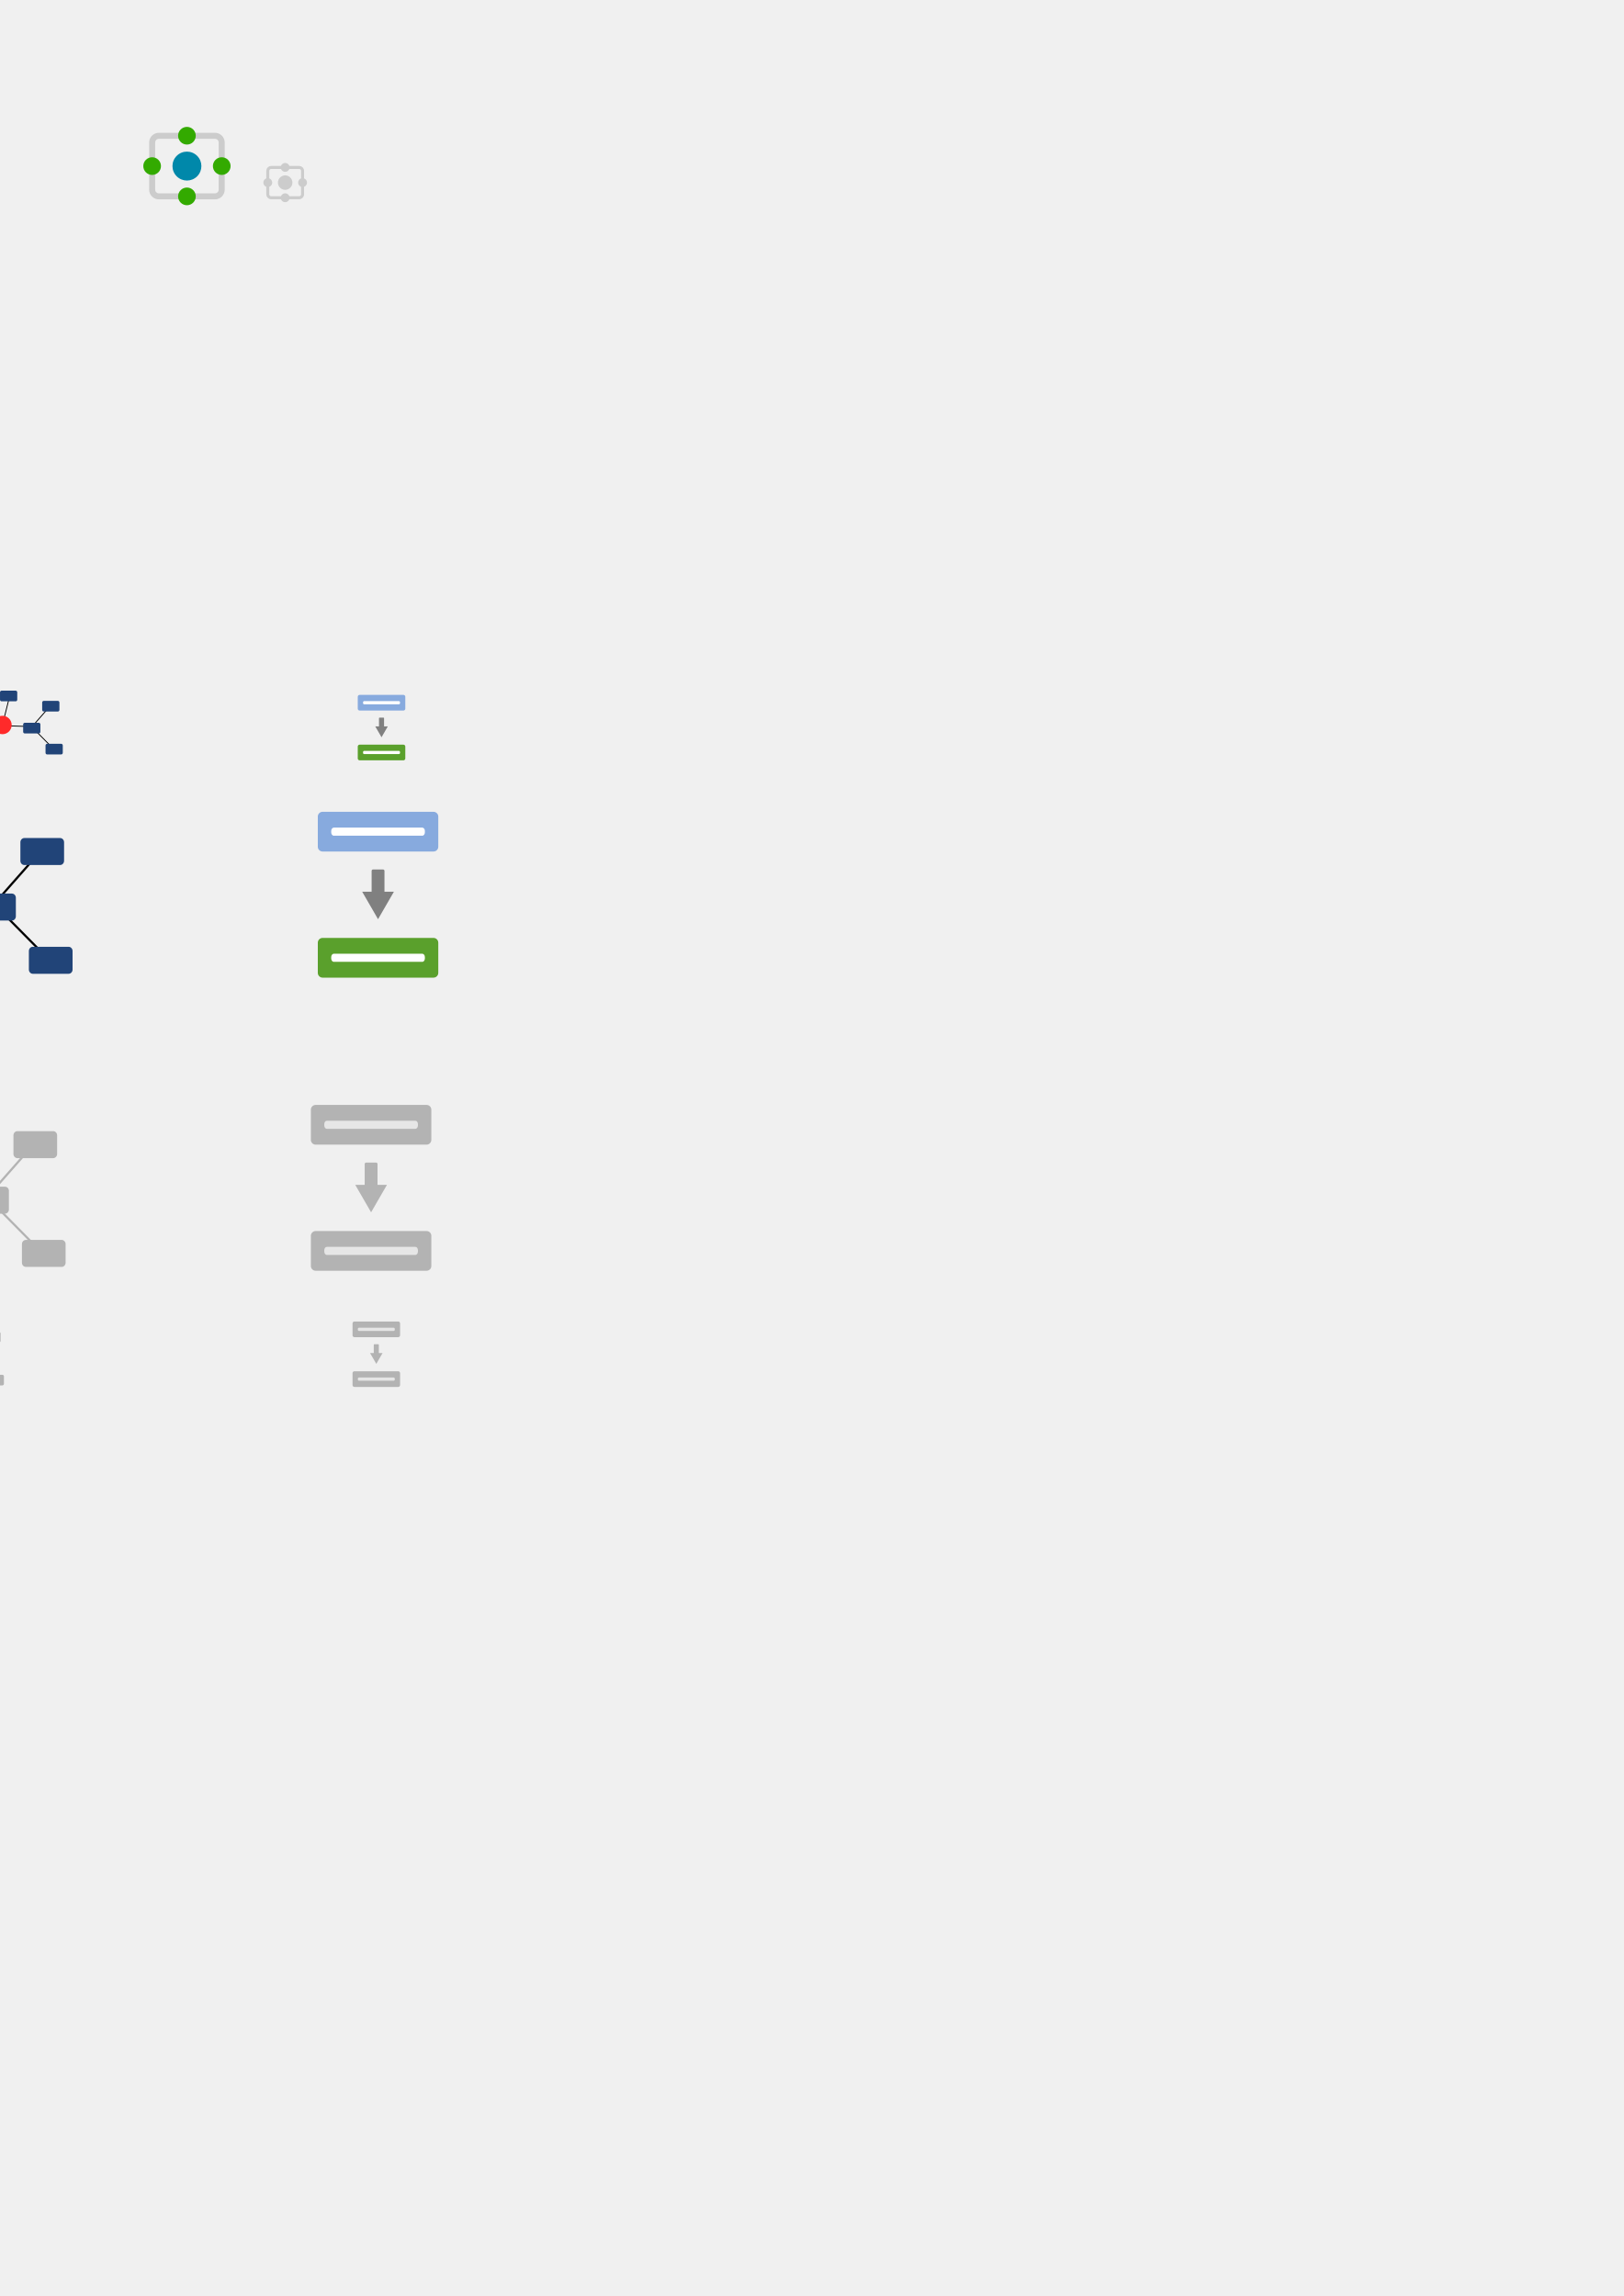
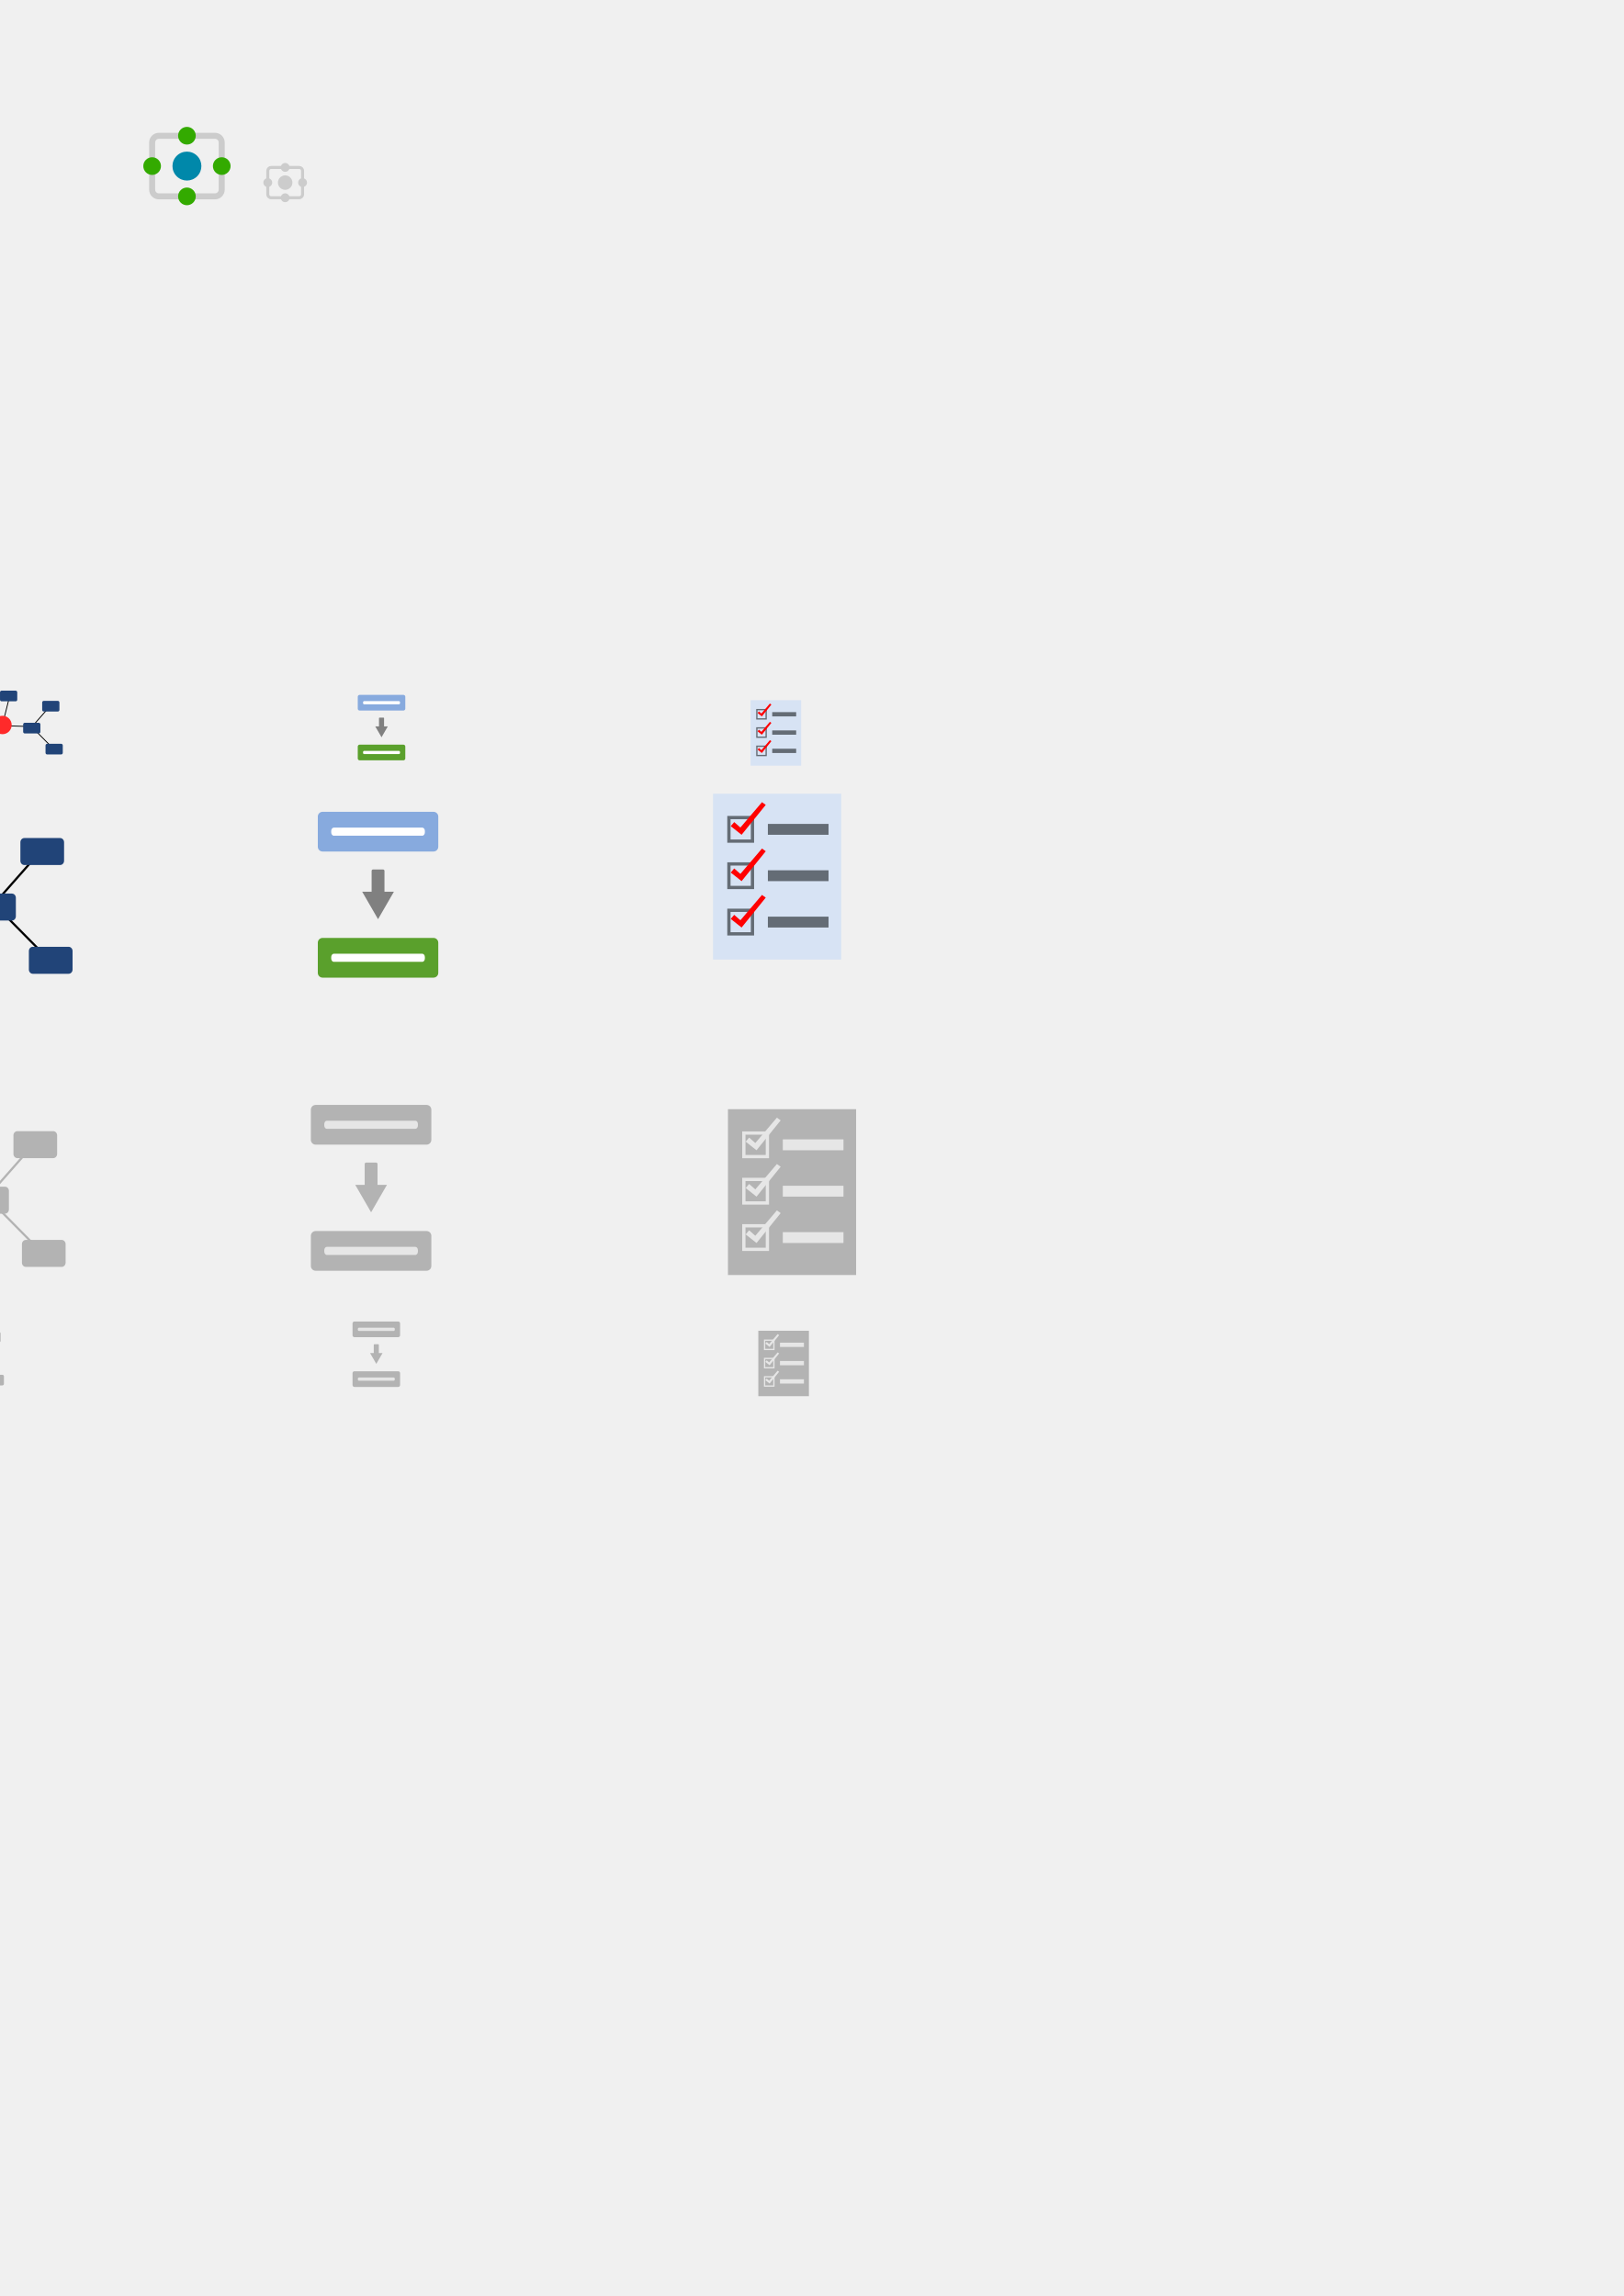
<svg xmlns="http://www.w3.org/2000/svg" width="744.094" height="1052.362" id="svg2" version="1.1">
  <defs id="defs4">
    <marker orient="auto" refY="0.0" refX="0.0" id="Arrow1Mend" style="overflow:visible;">
      <path id="path4098" d="M 0.0,0.0 L 5.0,-5.0 L -12.5,0.0 L 5.0,5.0 L 0.0,0.0 z " style="fill-rule:evenodd;stroke:#000000;stroke-width:1.0pt;" transform="scale(0.4) rotate(180) translate(10,0)" />
    </marker>
    <marker orient="auto" refY="0.0" refX="0.0" id="Arrow1Lstart" style="overflow:visible">
      <path id="path4089" d="M 0.0,0.0 L 5.0,-5.0 L -12.5,0.0 L 5.0,5.0 L 0.0,0.0 z " style="fill-rule:evenodd;stroke:#000000;stroke-width:1.0pt" transform="scale(0.8) translate(12.5,0)" />
    </marker>
  </defs>
  <g id="layer1">
    <rect style="fill:none;stroke:#cccccc;stroke-width:2.762;stroke-linejoin:miter;stroke-miterlimit:4;stroke-opacity:1;stroke-dasharray:none;stroke-dashoffset:0" id="rect3044" width="31.872" height="27.76" x="69.727" y="62.243" rx="3.084" ry="3.084" />
    <path transform="matrix(0.03905937,0.03905937,-0.03905937,0.03905937,90.38681,43.27691)" style="fill:#0088aa;fill-opacity:1;stroke:none" id="path2985-1-3-8-7-7-8" d="m 480,480.934 a 120,120 0 1 1 -240,0 120,120 0 1 1 240,0 z" />
    <path transform="matrix(0.02386894,0.02386894,-0.02386894,0.02386894,72.6044,56.05105)" style="fill:#33aa00;fill-opacity:1;stroke:none" id="path2985-1-3-8-0-3-8-8-4-8" d="m 480,480.934 a 120,120 0 1 1 -240,0 120,120 0 1 1 240,0 z" />
    <path transform="matrix(0.02386894,0.02386894,-0.02386894,0.02386894,104.503,56.05105)" style="fill:#33aa00;fill-opacity:1;stroke:none" id="path2985-1-3-8-0-3-8-8-4-8-2" d="m 480,480.934 a 120,120 0 1 1 -240,0 120,120 0 1 1 240,0 z" />
    <path transform="matrix(0.02386894,0.02386894,-0.02386894,0.02386894,88.54977,69.93865)" style="fill:#33aa00;fill-opacity:1;stroke:none" id="path2985-1-3-8-0-3-8-8-4-8-4" d="m 480,480.934 a 120,120 0 1 1 -240,0 120,120 0 1 1 240,0 z" />
    <path transform="matrix(0.02386894,0.02386894,-0.02386894,0.02386894,88.54977,42.13439)" style="fill:#33aa00;fill-opacity:1;stroke:none" id="path2985-1-3-8-0-3-8-8-4-8-4-5" d="m 480,480.934 a 120,120 0 1 1 -240,0 120,120 0 1 1 240,0 z" />
    <rect style="fill:none;stroke:#cccccc;stroke-width:1.381;stroke-linejoin:miter;stroke-miterlimit:4;stroke-opacity:1;stroke-dasharray:none;stroke-dashoffset:0" id="rect3044-7" width="15.936" height="13.88" x="122.717" y="76.752" rx="1.542" ry="1.542" />
    <path transform="matrix(0.01952969,0.01952969,-0.01952969,0.01952969,133.0464,67.26896)" style="fill:#cccccc;fill-opacity:1;stroke:none" id="path2985-1-3-8-7-7-8-6" d="m 480,480.934 a 120,120 0 1 1 -240,0 120,120 0 1 1 240,0 z" />
    <path transform="matrix(0.01193447,0.01193447,-0.01193447,0.01193447,124.1552,73.65603)" style="fill:#cccccc;fill-opacity:1;stroke:none" id="path2985-1-3-8-0-3-8-8-4-8-1" d="m 480,480.934 a 120,120 0 1 1 -240,0 120,120 0 1 1 240,0 z" />
    <path transform="matrix(0.01193447,0.01193447,-0.01193447,0.01193447,140.1045,73.65603)" style="fill:#cccccc;fill-opacity:1;stroke:none" id="path2985-1-3-8-0-3-8-8-4-8-2-8" d="m 480,480.934 a 120,120 0 1 1 -240,0 120,120 0 1 1 240,0 z" />
    <path transform="matrix(0.01193447,0.01193447,-0.01193447,0.01193447,132.1279,80.59983)" style="fill:#cccccc;fill-opacity:1;stroke:none" id="path2985-1-3-8-0-3-8-8-4-8-4-9" d="m 480,480.934 a 120,120 0 1 1 -240,0 120,120 0 1 1 240,0 z" />
    <path transform="matrix(0.01193447,0.01193447,-0.01193447,0.01193447,132.1279,66.6977)" style="fill:#cccccc;fill-opacity:1;stroke:none" id="path2985-1-3-8-0-3-8-8-4-8-4-5-2" d="m 480,480.934 a 120,120 0 1 1 -240,0 120,120 0 1 1 240,0 z" />
    <flowRoot xml:space="preserve" id="flowRoot2999" style="font-size:40px;font-style:normal;font-weight:normal;line-height:125%;letter-spacing:0px;word-spacing:0px;fill:#000000;fill-opacity:1;stroke:none;font-family:Sans" transform="matrix(0.6564736,0,0,0.6564736,27.77029,-443.5271)">
      <flowRegion id="flowRegion3001">
        <rect id="rect3003" width="177.484" height="79.903" x="72.832" y="846.594" />
      </flowRegion>
      <flowPara id="flowPara3007">Logo</flowPara>
    </flowRoot>
    <g id="g3100" transform="translate(-485.9058,314.6662)" style="fill:#3771c8">
      <path transform="translate(-3.533783,-1)" d="m 315.062,67.175 c 0,4.591 -3.722,8.312 -8.312,8.312 -4.591,0 -8.312,-3.722 -8.312,-8.312 0,-4.591 3.722,-8.312 8.312,-8.312 4.591,0 8.312,3.722 8.312,8.312 z" id="path3024" style="fill:#3771c8;fill-opacity:1;stroke:none" />
      <rect ry="2.245" rx="2.245" y="76.024" x="295.129" height="31.201" width="15.998" id="rect3026" style="fill:#3771c8;fill-opacity:1;stroke:none" />
      <rect ry="1.993" rx="1.993" y="77.041" x="312.143" height="23.865" width="5.922" id="rect3026-1" style="fill:#3771c8;fill-opacity:1;stroke:none" />
      <rect ry="1.993" rx="1.993" y="77.041" x="288.19" height="23.865" width="5.922" id="rect3026-1-7" style="fill:#3771c8;fill-opacity:1;stroke:none" />
      <rect ry="2.62" rx="2.469" y="101.127" x="303.879" height="31.378" width="7.336" id="rect3026-1-7-4" style="fill:#3771c8;fill-opacity:1;stroke:none" />
      <rect ry="2.62" rx="2.469" y="101.613" x="295.217" height="31.378" width="7.336" id="rect3026-1-7-4-0" style="fill:#3771c8;fill-opacity:1;stroke:none" />
    </g>
    <g id="g3178" transform="translate(-495.7737,335.1288)">
      <path id="path3167" d="m 493.03,79.206 26.163,26.517" style="fill:none;stroke:#000000;stroke-width:1px;stroke-linecap:butt;stroke-linejoin:miter;stroke-opacity:1" />
      <path id="path3165" d="m 467.044,44.735 -8.485,33.764 -29.168,27.754 -32.35,-27.577 27.931,-28.284 33.764,27.4 34.648,1.061 20.86,-23.688" style="fill:none;stroke:#000000;stroke-width:1px;stroke-linecap:butt;stroke-linejoin:miter;stroke-opacity:1" />
      <path transform="translate(-4.596194,-2.828427)" d="m 474.292,79.825 c 0,5.907 -4.788,10.695 -10.695,10.695 -5.907,0 -10.695,-4.788 -10.695,-10.695 0,-5.907 4.788,-10.695 10.695,-10.695 5.907,0 10.695,4.788 10.695,10.695 z" id="path3108" style="fill:#ff2a2a;fill-opacity:1;stroke:none" />
      <g style="fill:#214478" id="g3169">
        <rect style="fill:#214478;fill-opacity:1;stroke:none" id="rect3110" width="20.022" height="12.374" x="414.541" y="45.796" rx="1.819" ry="1.931" />
        <rect style="fill:#214478;fill-opacity:1;stroke:none" id="rect3110-9" width="20.022" height="12.374" x="385.969" y="72.666" rx="1.819" ry="1.931" />
        <rect style="fill:#214478;fill-opacity:1;stroke:none" id="rect3110-4" width="20.022" height="12.374" x="420.971" y="100.42" rx="1.819" ry="1.931" />
        <rect style="fill:#214478;fill-opacity:1;stroke:none" id="rect3110-8" width="20.022" height="12.374" x="456.149" y="37.134" rx="1.819" ry="1.931" />
        <rect style="fill:#214478;fill-opacity:1;stroke:none" id="rect3110-82" width="20.022" height="12.374" x="505.116" y="48.978" rx="1.819" ry="1.931" />
        <rect style="fill:#214478;fill-opacity:1;stroke:none" id="rect3110-45" width="20.022" height="12.374" x="483.019" y="74.434" rx="1.819" ry="1.931" />
        <rect style="fill:#214478;fill-opacity:1;stroke:none" id="rect3110-5" width="20.022" height="12.374" x="509.005" y="98.829" rx="1.819" ry="1.931" />
      </g>
    </g>
    <flowRoot xml:space="preserve" id="flowRoot2999-1" style="font-size:40px;font-style:normal;font-weight:normal;line-height:125%;letter-spacing:0px;word-spacing:0px;fill:#000000;fill-opacity:1;stroke:none;font-family:Sans" transform="matrix(0.6564736,0,0,0.6564736,-268.7939,-94.64875)">
      <flowRegion id="flowRegion3001-7">
        <rect id="rect3003-1" width="177.484" height="79.903" x="72.832" y="846.594" />
      </flowRegion>
      <flowPara id="flowPara3007-1">Target</flowPara>
    </flowRoot>
    <flowRoot xml:space="preserve" id="flowRoot2999-1-5" style="font-size:40px;font-style:normal;font-weight:normal;line-height:125%;letter-spacing:0px;word-spacing:0px;fill:#000000;fill-opacity:1;stroke:none;font-family:Sans" transform="matrix(0.6564736,0,0,0.6564736,-165.2443,-93.58809)">
      <flowRegion id="flowRegion3001-7-2">
        <rect id="rect3003-1-7" width="295.968" height="91.751" x="72.832" y="846.594" />
      </flowRegion>
      <flowPara id="flowPara3007-1-6">Impact model</flowPara>
    </flowRoot>
    <g id="g3033" style="fill:#cccccc;fill-opacity:1" transform="translate(-353.5534,-246.0731)">
      <rect ry="1.102" rx="1.102" y="294.494" x="201.123" height="20.259" width="10.13" id="rect3029" style="fill:#cccccc;fill-opacity:1;stroke:none" />
      <path transform="matrix(0.4854598,0,0,0.4854598,101.1466,155.4218)" d="m 216.375,367.209 -12.874,-22.299 -12.874,-22.299 25.749,0 25.749,-10e-6 -12.874,22.299 z" id="path3031" style="fill:#cccccc;fill-opacity:1;stroke:none" />
    </g>
    <flowRoot xml:space="preserve" id="flowRoot2999-17" style="font-size:40px;font-style:normal;font-weight:normal;line-height:125%;letter-spacing:0px;word-spacing:0px;fill:#000000;fill-opacity:1;stroke:none;font-family:Sans" transform="matrix(0.6564736,0,0,0.6564736,-279.075,-445.7834)">
      <flowRegion id="flowRegion3001-4">
        <rect id="rect3003-0" width="372.465" height="119.509" x="72.832" y="846.594" />
      </flowRegion>
      <flowPara id="flowPara3007-9">Service util arrow</flowPara>
    </flowRoot>
    <flowRoot xml:space="preserve" id="flowRoot2999-1-5-7" style="font-size:40px;font-style:normal;font-weight:normal;line-height:125%;letter-spacing:0px;word-spacing:0px;fill:#000000;fill-opacity:1;stroke:none;font-family:Sans" transform="matrix(0.6564736,0,0,0.6564736,23.50693,-92.88202)">
      <flowRegion id="flowRegion3001-7-2-6">
        <rect id="rect3003-1-7-1" width="345.516" height="89.597" x="72.832" y="846.594" />
      </flowRegion>
      <flowPara id="flowPara3007-1-6-4">Service utilization</flowPara>
    </flowRoot>
    <g id="g3274" transform="translate(40.23077,145.6705)">
      <g style="fill:#808080;fill-opacity:1" id="g3033-1" transform="matrix(0.5813258,0,0,0.5813258,13.15402,81.6562)">
        <rect style="fill:#808080;fill-opacity:1;stroke:none" id="rect3029-8" width="10.13" height="20.259" x="201.123" y="294.494" rx="1.102" ry="1.102" />
        <path style="fill:#808080;fill-opacity:1;stroke:none" id="path3031-9" d="m 216.375,367.209 -12.874,-22.299 -12.874,-22.299 25.749,0 25.749,-10e-6 -12.874,22.299 z" transform="matrix(0.4854598,0,0,0.4854598,101.1466,155.4218)" />
      </g>
      <rect ry="2.191" rx="2.191" y="226.415" x="105.412" height="18.208" width="55.208" id="rect3218" style="fill:#87aade;fill-opacity:1;stroke:none" />
      <rect ry="2.191" rx="2.191" y="284.221" x="105.412" height="18.208" width="55.208" id="rect3218-2" style="fill:#5aa02c;fill-opacity:1;stroke:none" />
      <rect ry="1.536" rx="1.195" y="233.663" x="111.555" height="3.712" width="42.922" id="rect3218-7" style="fill:#ffffff;fill-opacity:1;stroke:none" />
      <rect ry="1.536" rx="1.195" y="291.469" x="111.555" height="3.712" width="42.922" id="rect3218-7-9" style="fill:#ffffff;fill-opacity:1;stroke:none" />
    </g>
    <g id="g3100-5" transform="translate(-489.0887,449.0139)" style="fill:#b3b3b3">
      <path transform="translate(-3.533783,-1)" d="m 315.062,67.175 c 0,4.591 -3.722,8.312 -8.312,8.312 -4.591,0 -8.312,-3.722 -8.312,-8.312 0,-4.591 3.722,-8.312 8.312,-8.312 4.591,0 8.312,3.722 8.312,8.312 z" id="path3024-4" style="fill:#b3b3b3;fill-opacity:1;stroke:none" />
      <rect ry="2.245" rx="2.245" y="76.024" x="295.129" height="31.201" width="15.998" id="rect3026-3" style="fill:#b3b3b3;fill-opacity:1;stroke:none" />
      <rect ry="1.993" rx="1.993" y="77.041" x="312.143" height="23.865" width="5.922" id="rect3026-1-1" style="fill:#b3b3b3;fill-opacity:1;stroke:none" />
      <rect ry="1.993" rx="1.993" y="77.041" x="288.19" height="23.865" width="5.922" id="rect3026-1-7-2" style="fill:#b3b3b3;fill-opacity:1;stroke:none" />
      <rect ry="2.62" rx="2.469" y="101.127" x="303.879" height="31.378" width="7.336" id="rect3026-1-7-4-3" style="fill:#b3b3b3;fill-opacity:1;stroke:none" />
      <rect ry="2.62" rx="2.469" y="101.613" x="295.217" height="31.378" width="7.336" id="rect3026-1-7-4-0-3" style="fill:#b3b3b3;fill-opacity:1;stroke:none" />
    </g>
    <path style="fill:none;stroke:#b3b3b3;stroke-width:1px;stroke-linecap:butt;stroke-linejoin:miter;stroke-opacity:1" d="M -5.926,548.683 20.237,575.2" id="path3167-1" />
    <path style="fill:none;stroke:#b3b3b3;stroke-width:1px;stroke-linecap:butt;stroke-linejoin:miter;stroke-opacity:1" d="m -31.913,514.212 -8.485,33.764 -29.168,27.754 -32.35,-27.577 27.931,-28.284 33.764,27.4 34.648,1.061 20.86,-23.688" id="path3165-1" />
    <g id="g4177" style="fill:#b3b3b3;fill-opacity:1" transform="translate(18.38478,147.0782)">
      <path transform="translate(-521.9376,319.57)" d="m 474.292,79.825 c 0,5.907 -4.788,10.695 -10.695,10.695 -5.907,0 -10.695,-4.788 -10.695,-10.695 0,-5.907 4.788,-10.695 10.695,-10.695 5.907,0 10.695,4.788 10.695,10.695 z" id="path3108-3" style="fill:#b3b3b3;fill-opacity:1;stroke:none" />
      <g transform="translate(-517.3414,322.3984)" style="fill:#b3b3b3;fill-opacity:1" id="g3169-8">
        <rect style="fill:#b3b3b3;fill-opacity:1;stroke:none" id="rect3110-7" width="20.022" height="12.374" x="414.541" y="45.796" rx="1.819" ry="1.931" />
        <rect style="fill:#b3b3b3;fill-opacity:1;stroke:none" id="rect3110-9-4" width="20.022" height="12.374" x="385.969" y="72.666" rx="1.819" ry="1.931" />
        <rect style="fill:#b3b3b3;fill-opacity:1;stroke:none" id="rect3110-4-2" width="20.022" height="12.374" x="420.971" y="100.42" rx="1.819" ry="1.931" />
        <rect style="fill:#b3b3b3;fill-opacity:1;stroke:none" id="rect3110-8-7" width="20.022" height="12.374" x="456.149" y="37.134" rx="1.819" ry="1.931" />
        <rect style="fill:#b3b3b3;fill-opacity:1;stroke:none" id="rect3110-82-7" width="20.022" height="12.374" x="505.116" y="48.978" rx="1.819" ry="1.931" />
        <rect style="fill:#b3b3b3;fill-opacity:1;stroke:none" id="rect3110-45-9" width="20.022" height="12.374" x="483.019" y="74.434" rx="1.819" ry="1.931" />
        <rect style="fill:#b3b3b3;fill-opacity:1;stroke:none" id="rect3110-5-3" width="20.022" height="12.374" x="509.005" y="98.829" rx="1.819" ry="1.931" />
      </g>
    </g>
    <g id="g4188" style="fill:#b3b3b3;fill-opacity:1" transform="translate(18.38478,147.0782)">
      <g style="fill:#b3b3b3;fill-opacity:1" id="g3033-1-9" transform="matrix(0.5813258,0,0,0.5813258,31.81708,214.5962)">
        <rect style="fill:#b3b3b3;fill-opacity:1;stroke:none" id="rect3029-8-8" width="10.13" height="20.259" x="201.123" y="294.494" rx="1.102" ry="1.102" />
        <path style="fill:#b3b3b3;fill-opacity:1;stroke:none" id="path3031-9-6" d="m 216.375,367.209 -12.874,-22.299 -12.874,-22.299 25.749,0 25.749,-10e-6 -12.874,22.299 z" transform="matrix(0.4854598,0,0,0.4854598,101.1466,155.4218)" />
      </g>
      <rect ry="2.191" rx="2.191" y="359.355" x="124.075" height="18.208" width="55.208" id="rect3218-5" style="fill:#b3b3b3;fill-opacity:1;stroke:none" />
      <rect ry="2.191" rx="2.191" y="417.161" x="124.075" height="18.208" width="55.208" id="rect3218-2-0" style="fill:#b3b3b3;fill-opacity:1;stroke:none" />
    </g>
    <rect style="fill:#e6e6e6;fill-opacity:1;stroke:none" id="rect3218-7-2" width="42.922" height="3.712" x="148.603" y="513.681" rx="1.195" ry="1.536" />
    <rect style="fill:#e6e6e6;fill-opacity:1;stroke:none" id="rect3218-7-9-8" width="42.922" height="3.712" x="148.603" y="571.487" rx="1.195" ry="1.536" />
    <g id="g3100-1" transform="matrix(0.3946642,0,0,0.3946642,-302.4653,292.8314)" style="fill:#3771c8">
      <path transform="translate(-3.533783,-1)" d="m 315.062,67.175 c 0,4.591 -3.722,8.312 -8.312,8.312 -4.591,0 -8.312,-3.722 -8.312,-8.312 0,-4.591 3.722,-8.312 8.312,-8.312 4.591,0 8.312,3.722 8.312,8.312 z" id="path3024-7" style="fill:#3771c8;fill-opacity:1;stroke:none" />
      <rect ry="2.245" rx="2.245" y="76.024" x="295.129" height="31.201" width="15.998" id="rect3026-4" style="fill:#3771c8;fill-opacity:1;stroke:none" />
      <rect ry="1.993" rx="1.993" y="77.041" x="312.143" height="23.865" width="5.922" id="rect3026-1-0" style="fill:#3771c8;fill-opacity:1;stroke:none" />
      <rect ry="1.993" rx="1.993" y="77.041" x="288.19" height="23.865" width="5.922" id="rect3026-1-7-9" style="fill:#3771c8;fill-opacity:1;stroke:none" />
      <rect ry="2.62" rx="2.469" y="101.127" x="303.879" height="31.378" width="7.336" id="rect3026-1-7-4-4" style="fill:#3771c8;fill-opacity:1;stroke:none" />
      <rect ry="2.62" rx="2.469" y="101.613" x="295.217" height="31.378" width="7.336" id="rect3026-1-7-4-0-8" style="fill:#3771c8;fill-opacity:1;stroke:none" />
    </g>
    <g id="g3178-8" transform="matrix(0.3946642,0,0,0.3946642,-180.0203,301.9073)">
      <path id="path3167-2" d="m 493.03,79.206 26.163,26.517" style="fill:none;stroke:#000000;stroke-width:1px;stroke-linecap:butt;stroke-linejoin:miter;stroke-opacity:1" />
      <path id="path3165-4" d="m 467.044,44.735 -8.485,33.764 -29.168,27.754 -32.35,-27.577 27.931,-28.284 33.764,27.4 34.648,1.061 20.86,-23.688" style="fill:none;stroke:#000000;stroke-width:1px;stroke-linecap:butt;stroke-linejoin:miter;stroke-opacity:1" />
      <path transform="translate(-4.596194,-2.828427)" d="m 474.292,79.825 c 0,5.907 -4.788,10.695 -10.695,10.695 -5.907,0 -10.695,-4.788 -10.695,-10.695 0,-5.907 4.788,-10.695 10.695,-10.695 5.907,0 10.695,4.788 10.695,10.695 z" id="path3108-5" style="fill:#ff2a2a;fill-opacity:1;stroke:none" />
      <g style="fill:#214478" id="g3169-5">
        <rect style="fill:#214478;fill-opacity:1;stroke:none" id="rect3110-1" width="20.022" height="12.374" x="414.541" y="45.796" rx="1.819" ry="1.931" />
        <rect style="fill:#214478;fill-opacity:1;stroke:none" id="rect3110-9-7" width="20.022" height="12.374" x="385.969" y="72.666" rx="1.819" ry="1.931" />
        <rect style="fill:#214478;fill-opacity:1;stroke:none" id="rect3110-4-1" width="20.022" height="12.374" x="420.971" y="100.42" rx="1.819" ry="1.931" />
        <rect style="fill:#214478;fill-opacity:1;stroke:none" id="rect3110-8-1" width="20.022" height="12.374" x="456.149" y="37.134" rx="1.819" ry="1.931" />
        <rect style="fill:#214478;fill-opacity:1;stroke:none" id="rect3110-82-5" width="20.022" height="12.374" x="505.116" y="48.978" rx="1.819" ry="1.931" />
        <rect style="fill:#214478;fill-opacity:1;stroke:none" id="rect3110-45-2" width="20.022" height="12.374" x="483.019" y="74.434" rx="1.819" ry="1.931" />
        <rect style="fill:#214478;fill-opacity:1;stroke:none" id="rect3110-5-7" width="20.022" height="12.374" x="509.005" y="98.829" rx="1.819" ry="1.931" />
      </g>
    </g>
    <g id="g3274-6" transform="matrix(0.3946642,0,0,0.3946642,122.3477,229.1349)">
      <g style="fill:#808080;fill-opacity:1" id="g3033-1-1" transform="matrix(0.5813258,0,0,0.5813258,13.15402,81.6562)">
        <rect style="fill:#808080;fill-opacity:1;stroke:none" id="rect3029-8-4" width="10.13" height="20.259" x="201.123" y="294.494" rx="1.102" ry="1.102" />
        <path style="fill:#808080;fill-opacity:1;stroke:none" id="path3031-9-2" d="m 216.375,367.209 -12.874,-22.299 -12.874,-22.299 25.749,0 25.749,-10e-6 -12.874,22.299 z" transform="matrix(0.4854598,0,0,0.4854598,101.1466,155.4218)" />
      </g>
      <rect ry="2.191" rx="2.191" y="226.415" x="105.412" height="18.208" width="55.208" id="rect3218-3" style="fill:#87aade;fill-opacity:1;stroke:none" />
      <rect ry="2.191" rx="2.191" y="284.221" x="105.412" height="18.208" width="55.208" id="rect3218-2-2" style="fill:#5aa02c;fill-opacity:1;stroke:none" />
      <rect ry="1.536" rx="1.195" y="233.663" x="111.555" height="3.712" width="42.922" id="rect3218-7-21" style="fill:#ffffff;fill-opacity:1;stroke:none" />
      <rect ry="1.536" rx="1.195" y="291.469" x="111.555" height="3.712" width="42.922" id="rect3218-7-9-6" style="fill:#ffffff;fill-opacity:1;stroke:none" />
    </g>
    <g id="g3100-5-8" transform="matrix(0.3946641,0,0,0.3946641,-300.2937,583.0381)" style="fill:#b3b3b3">
      <path transform="translate(-3.533783,-1)" d="m 315.062,67.175 c 0,4.591 -3.722,8.312 -8.312,8.312 -4.591,0 -8.312,-3.722 -8.312,-8.312 0,-4.591 3.722,-8.312 8.312,-8.312 4.591,0 8.312,3.722 8.312,8.312 z" id="path3024-4-5" style="fill:#b3b3b3;fill-opacity:1;stroke:none" />
      <rect ry="2.245" rx="2.245" y="76.024" x="295.129" height="31.201" width="15.998" id="rect3026-3-7" style="fill:#b3b3b3;fill-opacity:1;stroke:none" />
      <rect ry="1.993" rx="1.993" y="77.041" x="312.143" height="23.865" width="5.922" id="rect3026-1-1-6" style="fill:#b3b3b3;fill-opacity:1;stroke:none" />
      <rect ry="1.993" rx="1.993" y="77.041" x="288.19" height="23.865" width="5.922" id="rect3026-1-7-2-1" style="fill:#b3b3b3;fill-opacity:1;stroke:none" />
      <rect ry="2.62" rx="2.469" y="101.127" x="303.879" height="31.378" width="7.336" id="rect3026-1-7-4-3-8" style="fill:#b3b3b3;fill-opacity:1;stroke:none" />
      <rect ry="2.62" rx="2.469" y="101.613" x="295.217" height="31.378" width="7.336" id="rect3026-1-7-4-0-3-9" style="fill:#b3b3b3;fill-opacity:1;stroke:none" />
    </g>
    <path style="fill:none;stroke:#b3b3b3;stroke-width:0.395px;stroke-linecap:butt;stroke-linejoin:miter;stroke-opacity:1" d="m -12.407,622.374 10.326,10.465" id="path3167-1-2" />
    <path style="fill:none;stroke:#b3b3b3;stroke-width:0.395px;stroke-linecap:butt;stroke-linejoin:miter;stroke-opacity:1" d="m -22.663,608.769 -3.349,13.326 -11.512,10.953 -12.767,-10.884 11.023,-11.163 13.326,10.814 13.674,0.419 8.233,-9.349" id="path3165-1-7" />
    <g id="g4177-9" style="fill:#b3b3b3;fill-opacity:1" transform="matrix(0.3946641,0,0,0.3946641,-2.812124,463.8749)">
      <path transform="translate(-521.9376,319.57)" d="m 474.292,79.825 c 0,5.907 -4.788,10.695 -10.695,10.695 -5.907,0 -10.695,-4.788 -10.695,-10.695 0,-5.907 4.788,-10.695 10.695,-10.695 5.907,0 10.695,4.788 10.695,10.695 z" id="path3108-3-5" style="fill:#b3b3b3;fill-opacity:1;stroke:none" />
      <g transform="translate(-517.3414,322.3984)" style="fill:#b3b3b3;fill-opacity:1" id="g3169-8-4">
        <rect style="fill:#b3b3b3;fill-opacity:1;stroke:none" id="rect3110-7-3" width="20.022" height="12.374" x="414.541" y="45.796" rx="1.819" ry="1.931" />
        <rect style="fill:#b3b3b3;fill-opacity:1;stroke:none" id="rect3110-9-4-1" width="20.022" height="12.374" x="385.969" y="72.666" rx="1.819" ry="1.931" />
        <rect style="fill:#b3b3b3;fill-opacity:1;stroke:none" id="rect3110-4-2-2" width="20.022" height="12.374" x="420.971" y="100.42" rx="1.819" ry="1.931" />
        <rect style="fill:#b3b3b3;fill-opacity:1;stroke:none" id="rect3110-8-7-3" width="20.022" height="12.374" x="456.149" y="37.134" rx="1.819" ry="1.931" />
        <rect style="fill:#b3b3b3;fill-opacity:1;stroke:none" id="rect3110-82-7-3" width="20.022" height="12.374" x="505.116" y="48.978" rx="1.819" ry="1.931" />
        <rect style="fill:#b3b3b3;fill-opacity:1;stroke:none" id="rect3110-45-9-4" width="20.022" height="12.374" x="483.019" y="74.434" rx="1.819" ry="1.931" />
        <rect style="fill:#b3b3b3;fill-opacity:1;stroke:none" id="rect3110-5-3-1" width="20.022" height="12.374" x="509.005" y="98.829" rx="1.819" ry="1.931" />
      </g>
    </g>
    <g id="g4188-1" style="fill:#b3b3b3;fill-opacity:1" transform="matrix(0.3946641,0,0,0.3946641,112.5879,463.8749)">
      <g style="fill:#b3b3b3;fill-opacity:1" id="g3033-1-9-3" transform="matrix(0.5813258,0,0,0.5813258,31.81708,214.5962)">
        <rect style="fill:#b3b3b3;fill-opacity:1;stroke:none" id="rect3029-8-8-8" width="10.13" height="20.259" x="201.123" y="294.494" rx="1.102" ry="1.102" />
        <path style="fill:#b3b3b3;fill-opacity:1;stroke:none" id="path3031-9-6-7" d="m 216.375,367.209 -12.874,-22.299 -12.874,-22.299 25.749,0 25.749,-10e-6 -12.874,22.299 z" transform="matrix(0.4854598,0,0,0.4854598,101.1466,155.4218)" />
      </g>
      <rect ry="2.191" rx="2.191" y="359.355" x="124.075" height="18.208" width="55.208" id="rect3218-5-4" style="fill:#b3b3b3;fill-opacity:1;stroke:none" />
      <rect ry="2.191" rx="2.191" y="417.161" x="124.075" height="18.208" width="55.208" id="rect3218-2-0-2" style="fill:#b3b3b3;fill-opacity:1;stroke:none" />
    </g>
    <rect style="fill:#e6e6e6;fill-opacity:1;stroke:none" id="rect3218-7-2-7" width="16.94" height="1.465" x="163.98" y="608.56" rx="0.471" ry="0.606" />
    <rect style="fill:#e6e6e6;fill-opacity:1;stroke:none" id="rect3218-7-9-8-7" width="16.94" height="1.465" x="163.98" y="631.374" rx="0.471" ry="0.606" />
    <flowRoot xml:space="preserve" id="flowRoot2999-174" style="font-size:40px;font-style:normal;font-weight:normal;line-height:125%;letter-spacing:0px;word-spacing:0px;fill:#006680;fill-opacity:1;stroke:none;font-family:Sans" transform="matrix(0.3535024,0,0,0.3535024,13.84817,-202.7201)">
      <flowRegion id="flowRegion3001-0">
        <rect id="rect3003-9" width="177.484" height="79.903" x="72.832" y="846.594" style="fill:#006680" />
      </flowRegion>
      <flowPara id="flowPara3007-4">Logo</flowPara>
    </flowRoot>
+     <g id="g4328" transform="translate(45.96194,-11.31371)">
+       <rect y="375.105" x="280.798" height="76.014" width="58.738" id="rect3133-4" style="fill:#d7e3f4;fill-opacity:1;stroke:none" />
+       <g style="fill:none;stroke:#1c2224;stroke-width:0.678;stroke-miterlimit:4;stroke-opacity:0.612;stroke-dasharray:none" transform="matrix(2.213923,0,0,2.213923,-379.8348,-339.5145)" id="g4038-23">
+         <rect style="fill:none;stroke:#1c2224;stroke-width:0.678;stroke-miterlimit:4;stroke-opacity:0.612;stroke-dasharray:none" id="rect3135-2" width="4.875" height="4.875" x="301.688" y="327.725" />
+         <rect style="fill:none;stroke:#1c2224;stroke-width:0.678;stroke-miterlimit:4;stroke-opacity:0.612;stroke-dasharray:none" id="rect3135-1-2" width="4.875" height="4.875" x="301.688" y="337.325" />
+         <rect style="fill:none;stroke:#1c2224;stroke-width:0.678;stroke-miterlimit:4;stroke-opacity:0.612;stroke-dasharray:none" id="rect3135-7-16" width="4.875" height="4.875" x="301.688" y="346.925" />
+       </g>
+       <rect y="388.949" x="305.928" height="4.981" width="27.808" id="rect3135-4-5" style="fill:#1c2224;fill-opacity:0.612;stroke:none" />
+       <rect y="410.202" x="305.928" height="4.981" width="27.808" id="rect3135-4-0-7" style="fill:#1c2224;fill-opacity:0.612;stroke:none" />
+       <rect y="431.456" x="305.928" height="4.981" width="27.808" id="rect3135-4-9-6" style="fill:#1c2224;fill-opacity:0.612;stroke:none" />
+       <g style="fill:#ff0000" transform="matrix(2.213923,0,0,2.213923,-379.8348,-339.5145)" id="g4028-1">
+         <path style="fill:#ff0000;fill-opacity:1;stroke:none" d="m 302.063,329.506 0.719,-0.844 1.281,1.125 4.469,-5.25 0.781,0.562 -5,6.188 z" id="path3215-89" />
+         <path style="fill:#ff0000;fill-opacity:1;stroke:none" d="m 302.063,339.106 0.719,-0.844 1.281,1.125 4.469,-5.25 0.781,0.562 -5,6.188 z" id="path3215-4-2" />
+         <path style="fill:#ff0000;fill-opacity:1;stroke:none" d="m 302.063,348.706 0.719,-0.844 1.281,1.125 4.469,-5.25 0.781,0.562 -5,6.188 z" id="path3215-8-7" />
+       </g>
+     </g>
+     <g id="g4342" transform="translate(45.96194,-11.31371)">
+       <rect y="332.244" x="298.006" height="30" width="23.182" id="rect3133-4-7" style="fill:#d7e3f4;fill-opacity:1;stroke:none" />
+       <g style="fill:none;stroke:#1c2224;stroke-width:0.678;stroke-miterlimit:4;stroke-opacity:0.612;stroke-dasharray:none" transform="matrix(0.8737561,0,0,0.8737561,37.278,50.20965)" id="g4038-23-4">
+         <rect style="fill:none;stroke:#1c2224;stroke-width:0.678;stroke-miterlimit:4;stroke-opacity:0.612;stroke-dasharray:none" id="rect3135-2-2" width="4.875" height="4.875" x="301.688" y="327.725" />
+         <rect style="fill:none;stroke:#1c2224;stroke-width:0.678;stroke-miterlimit:4;stroke-opacity:0.612;stroke-dasharray:none" id="rect3135-1-2-7" width="4.875" height="4.875" x="301.688" y="337.325" />
+         <rect style="fill:none;stroke:#1c2224;stroke-width:0.678;stroke-miterlimit:4;stroke-opacity:0.612;stroke-dasharray:none" id="rect3135-7-16-7" width="4.875" height="4.875" x="301.688" y="346.925" />
+       </g>
+       <rect y="337.708" x="307.924" height="1.966" width="10.975" id="rect3135-4-5-9" style="fill:#1c2224;fill-opacity:0.612;stroke:none" />
+       <rect y="346.096" x="307.924" height="1.966" width="10.975" id="rect3135-4-0-7-31" style="fill:#1c2224;fill-opacity:0.612;stroke:none" />
+       <rect y="354.484" x="307.924" height="1.966" width="10.975" id="rect3135-4-9-6-9" style="fill:#1c2224;fill-opacity:0.612;stroke:none" />
+       <g style="fill:#ff0000" transform="matrix(0.8737561,0,0,0.8737561,37.278,50.20965)" id="g4028-1-8">
+         <path style="fill:#ff0000;fill-opacity:1;stroke:none" d="m 302.063,329.506 0.719,-0.844 1.281,1.125 4.469,-5.25 0.781,0.562 -5,6.188 z" id="path3215-89-6" />
+         <path style="fill:#ff0000;fill-opacity:1;stroke:none" d="m 302.063,339.106 0.719,-0.844 1.281,1.125 4.469,-5.25 0.781,0.562 -5,6.188 z" id="path3215-4-2-5" />
+         <path style="fill:#ff0000;fill-opacity:1;stroke:none" d="m 302.063,348.706 0.719,-0.844 1.281,1.125 4.469,-5.25 0.781,0.562 -5,6.188 z" id="path3215-8-7-0" />
+       </g>
+     </g>
+     <g id="g4540" transform="translate(-28.28427,3.535534)">
+       <rect y="504.855" x="361.881" height="76.014" width="58.738" id="rect3133-4-9-9" style="fill:#b3b3b3;fill-opacity:1;stroke:none" />
+       <g style="fill:#b3b3b3;fill-opacity:1;stroke:#e6e6e6;stroke-width:0.678;stroke-miterlimit:4;stroke-opacity:1;stroke-dasharray:none" transform="matrix(2.213923,0,0,2.213923,-298.7516,-209.7639)" id="g4038-23-5-6">
+         <rect style="fill:#b3b3b3;fill-opacity:1;stroke:#e6e6e6;stroke-width:0.678;stroke-miterlimit:4;stroke-opacity:1;stroke-dasharray:none" id="rect3135-2-4-3" width="4.875" height="4.875" x="301.688" y="327.725" />
+         <rect style="fill:#b3b3b3;fill-opacity:1;stroke:#e6e6e6;stroke-width:0.678;stroke-miterlimit:4;stroke-opacity:1;stroke-dasharray:none" id="rect3135-1-2-3-7" width="4.875" height="4.875" x="301.688" y="337.325" />
+         <rect style="fill:#b3b3b3;fill-opacity:1;stroke:#e6e6e6;stroke-width:0.678;stroke-miterlimit:4;stroke-opacity:1;stroke-dasharray:none" id="rect3135-7-16-1-8" width="4.875" height="4.875" x="301.688" y="346.925" />
+       </g>
+       <g style="fill:#e6e6e6;fill-opacity:1" transform="matrix(2.418116,0,0,2.213923,-362.0004,-209.7639)" id="g4033-8-2-8">
+         <rect style="fill:#e6e6e6;fill-opacity:1;stroke:none" id="rect3135-4-5-3-2" width="11.5" height="2.25" x="309.75" y="329.037" />
+         <rect style="fill:#e6e6e6;fill-opacity:1;stroke:none" id="rect3135-4-0-7-3-9" width="11.5" height="2.25" x="309.75" y="338.637" />
+         <rect style="fill:#e6e6e6;fill-opacity:1;stroke:none" id="rect3135-4-9-6-4-1" width="11.5" height="2.25" x="309.75" y="348.237" />
+       </g>
+       <g style="fill:#e6e6e6;fill-opacity:1" transform="matrix(2.213923,0,0,2.213923,-298.7516,-209.7639)" id="g4028-1-1-3">
+         <path style="fill:#e6e6e6;fill-opacity:1;stroke:none" d="m 302.063,329.506 0.719,-0.844 1.281,1.125 4.469,-5.25 0.781,0.562 -5,6.188 z" id="path3215-89-1-5" />
+         <path style="fill:#e6e6e6;fill-opacity:1;stroke:none" d="m 302.063,339.106 0.719,-0.844 1.281,1.125 4.469,-5.25 0.781,0.562 -5,6.188 z" id="path3215-4-2-3-9" />
+         <path style="fill:#e6e6e6;fill-opacity:1;stroke:none" d="m 302.063,348.706 0.719,-0.844 1.281,1.125 4.469,-5.25 0.781,0.562 -5,6.188 z" id="path3215-8-7-8-84" />
+       </g>
+     </g>
+     <g transform="matrix(0.3946641,0,0,0.3946641,204.6974,410.6939)" id="g4540-0">
+       <rect y="504.855" x="361.881" height="76.014" width="58.738" id="rect3133-4-9-9-7" style="fill:#b3b3b3;fill-opacity:1;stroke:none" />
+       <g style="fill:#b3b3b3;fill-opacity:1;stroke:#e6e6e6;stroke-width:0.678;stroke-miterlimit:4;stroke-opacity:1;stroke-dasharray:none" transform="matrix(2.213923,0,0,2.213923,-298.7516,-209.7639)" id="g4038-23-5-6-6">
+         <rect style="fill:#b3b3b3;fill-opacity:1;stroke:#e6e6e6;stroke-width:0.678;stroke-miterlimit:4;stroke-opacity:1;stroke-dasharray:none" id="rect3135-2-4-3-3" width="4.875" height="4.875" x="301.688" y="327.725" />
+         <rect style="fill:#b3b3b3;fill-opacity:1;stroke:#e6e6e6;stroke-width:0.678;stroke-miterlimit:4;stroke-opacity:1;stroke-dasharray:none" id="rect3135-1-2-3-7-6" width="4.875" height="4.875" x="301.688" y="337.325" />
+         <rect style="fill:#b3b3b3;fill-opacity:1;stroke:#e6e6e6;stroke-width:0.678;stroke-miterlimit:4;stroke-opacity:1;stroke-dasharray:none" id="rect3135-7-16-1-8-1" width="4.875" height="4.875" x="301.688" y="346.925" />
+       </g>
+       <g style="fill:#e6e6e6;fill-opacity:1" transform="matrix(2.418116,0,0,2.213923,-362.0004,-209.7639)" id="g4033-8-2-8-5">
+         <rect style="fill:#e6e6e6;fill-opacity:1;stroke:none" id="rect3135-4-5-3-2-4" width="11.5" height="2.25" x="309.75" y="329.037" />
+         <rect style="fill:#e6e6e6;fill-opacity:1;stroke:none" id="rect3135-4-0-7-3-9-2" width="11.5" height="2.25" x="309.75" y="338.637" />
+         <rect style="fill:#e6e6e6;fill-opacity:1;stroke:none" id="rect3135-4-9-6-4-1-0" width="11.5" height="2.25" x="309.75" y="348.237" />
+       </g>
+       <g style="fill:#e6e6e6;fill-opacity:1" transform="matrix(2.213923,0,0,2.213923,-298.7516,-209.7639)" id="g4028-1-1-3-9">
+         <path style="fill:#e6e6e6;fill-opacity:1;stroke:none" d="m 302.063,329.506 0.719,-0.844 1.281,1.125 4.469,-5.25 0.781,0.562 -5,6.188 z" id="path3215-89-1-5-7" />
+         <path style="fill:#e6e6e6;fill-opacity:1;stroke:none" d="m 302.063,339.106 0.719,-0.844 1.281,1.125 4.469,-5.25 0.781,0.562 -5,6.188 z" id="path3215-4-2-3-9-3" />
+         <path style="fill:#e6e6e6;fill-opacity:1;stroke:none" d="m 302.063,348.706 0.719,-0.844 1.281,1.125 4.469,-5.25 0.781,0.562 -5,6.188 z" id="path3215-8-7-8-84-7" />
+       </g>
+     </g>
+     <flowRoot xml:space="preserve" id="flowRoot2999-1-5-7-2" style="font-size:40px;font-style:normal;font-weight:normal;line-height:125%;letter-spacing:0px;word-spacing:0px;fill:#000000;fill-opacity:1;stroke:none;font-family:Sans" transform="matrix(0.6564736,0,0,0.6564736,268.8671,-92.94635)">
+       <flowRegion id="flowRegion3001-7-2-6-6">
+         <rect id="rect3003-1-7-1-0" width="345.516" height="89.597" x="72.832" y="846.594" />
+       </flowRegion>
+       <flowPara id="flowPara3007-1-6-4-1">Surveys</flowPara>
+       <flowPara id="flowPara4639" />
+     </flowRoot>
  </g>
</svg>
